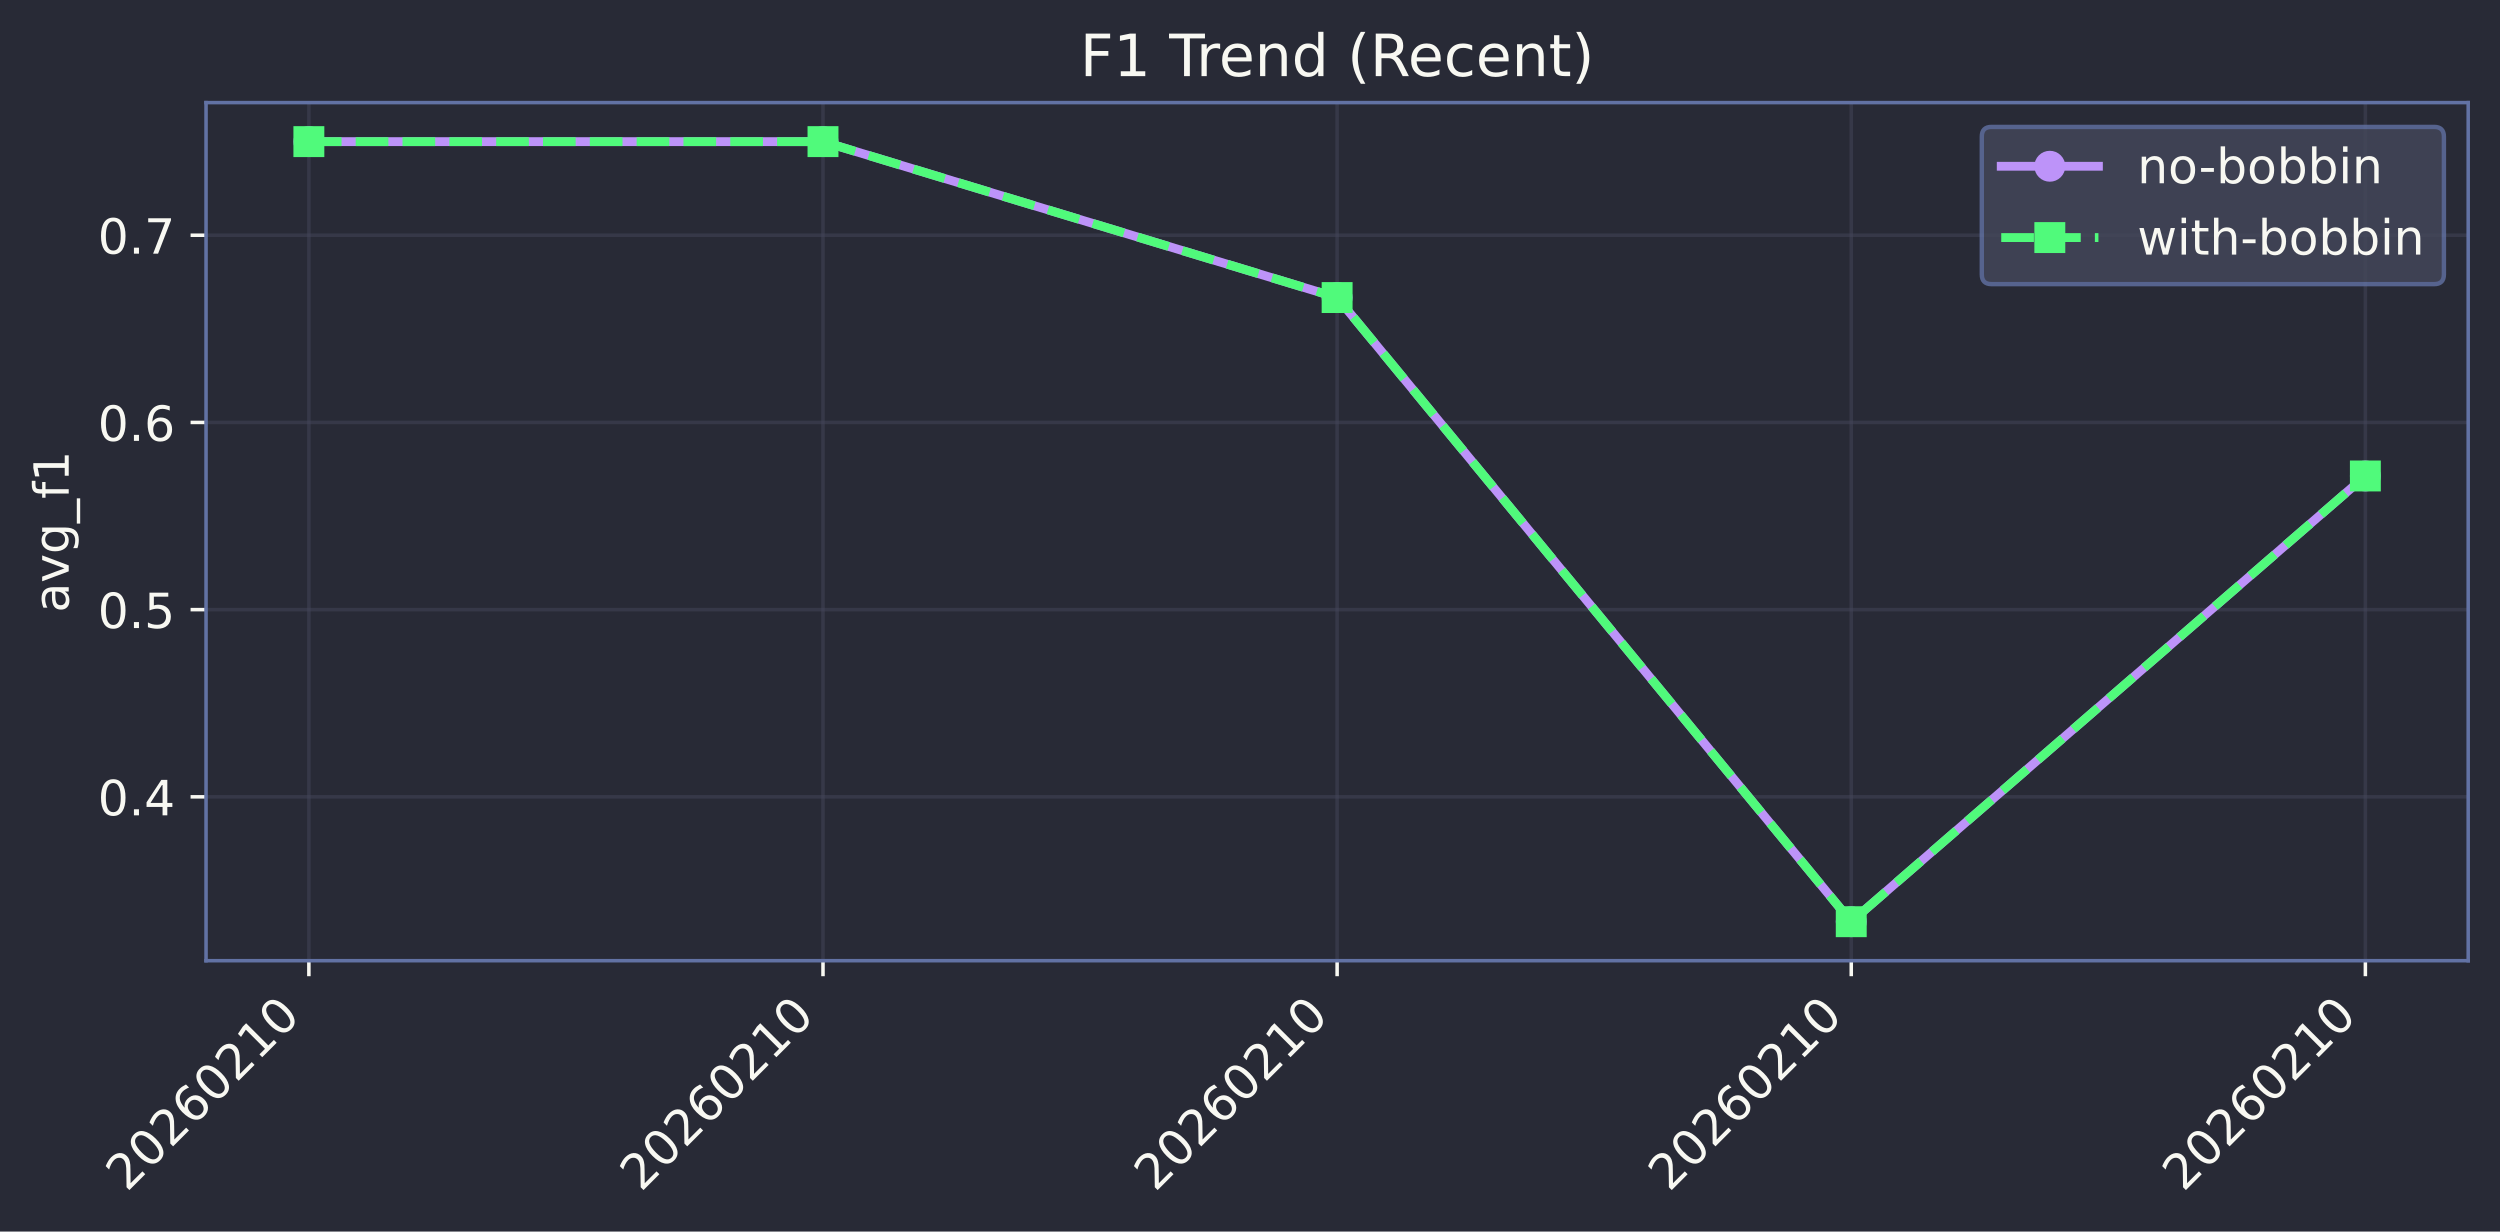
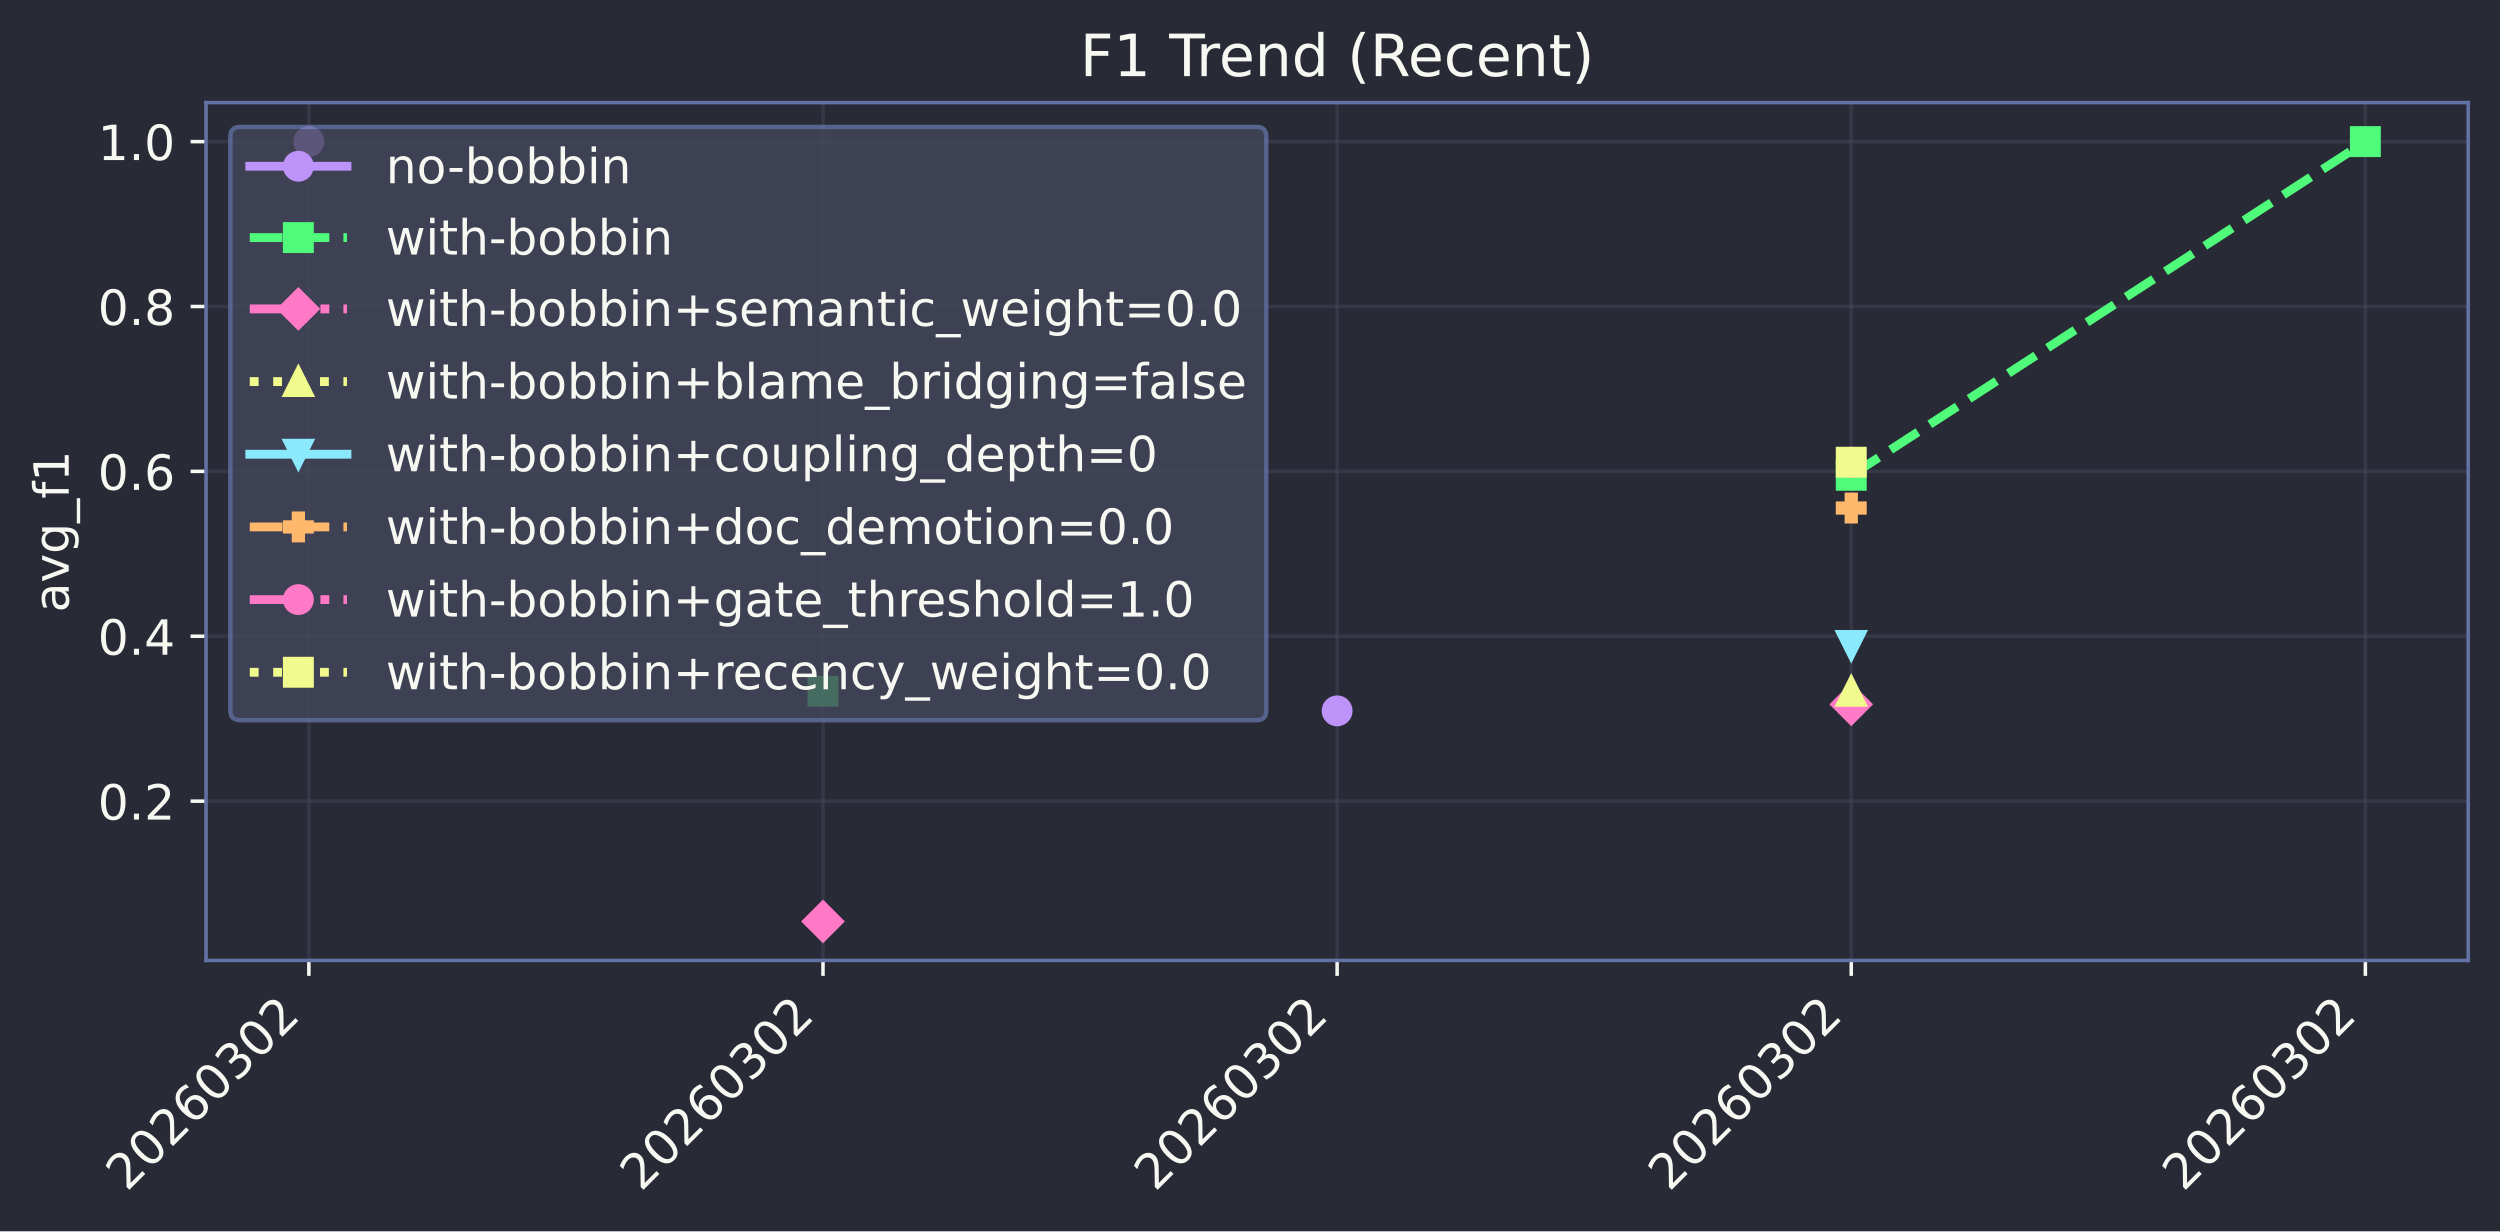
- <svg xmlns="http://www.w3.org/2000/svg" xmlns:xlink="http://www.w3.org/1999/xlink" width="565.959pt" height="278.806pt" viewBox="0 0 565.959 278.806" version="1.1">
+ <svg xmlns="http://www.w3.org/2000/svg" xmlns:xlink="http://www.w3.org/1999/xlink" width="565.959pt" height="278.743pt" viewBox="0 0 565.959 278.743" version="1.1">
  <defs>
    <style type="text/css">*{stroke-linejoin: round; stroke-linecap: butt}</style>
  </defs>
  <g id="figure_1">
    <g id="patch_1">
-       <path d="M 0 278.806  L 565.959 278.806  L 565.959 0  L 0 0  z " style="fill: #282a36" />
+       <path d="M 0 278.743  L 565.959 278.743  L 565.959 0  L 0 0  z " style="fill: #282a36" />
    </g>
    <g id="axes_1">
      <g id="patch_2">
-         <path d="M 46.645 217.488  L 558.759 217.488  L 558.759 23.23  L 46.645 23.23  z " style="fill: #282a36" />
+         <path d="M 46.645 217.424  L 558.759 217.424  L 558.759 23.23  L 46.645 23.23  z " style="fill: #282a36" />
      </g>
      <g id="matplotlib.axis_1">
        <g id="xtick_1">
          <g id="line2d_1">
-             <path d="M 69.923 217.488  L 69.923 23.23  " clip-path="url(#peae5b013e0)" style="fill: none; stroke: #44475a; stroke-opacity: 0.5; stroke-width: 0.8; stroke-linecap: square" />
+             <path d="M 69.923 217.424  L 69.923 23.23  " clip-path="url(#p9123ac3d85)" style="fill: none; stroke: #44475a; stroke-opacity: 0.5; stroke-width: 0.8; stroke-linecap: square" />
          </g>
          <g id="line2d_2">
            <defs>
-               <path id="m03d5b0d951" d="M 0 0  L 0 3.5  " style="stroke: #f8f8f2; stroke-width: 0.8" />
+               <path id="m1ecfe451d4" d="M 0 0  L 0 3.5  " style="stroke: #f8f8f2; stroke-width: 0.8" />
            </defs>
            <g>
-               <use xlink:href="#m03d5b0d951" x="69.923" y="217.488" style="fill: #f8f8f2; stroke: #f8f8f2; stroke-width: 0.8" />
+               <use xlink:href="#m1ecfe451d4" x="69.923" y="217.424" style="fill: #f8f8f2; stroke: #f8f8f2; stroke-width: 0.8" />
            </g>
          </g>
          <g id="text_1">
-             <text style="font-size: 11px; font-family: 'DejaVu Sans', 'Bitstream Vera Sans', 'Computer Modern Sans Serif', 'Lucida Grande', 'Verdana', 'Geneva', 'Lucid', 'Arial', 'Helvetica', 'Avant Garde', sans-serif; fill: #f8f8f2" transform="translate(28.71468 269.9887) rotate(-45)">20260210</text>
+             <text style="font-size: 11px; font-family: 'DejaVu Sans', 'Bitstream Vera Sans', 'Computer Modern Sans Serif', 'Lucida Grande', 'Verdana', 'Geneva', 'Lucid', 'Arial', 'Helvetica', 'Avant Garde', sans-serif; fill: #f8f8f2" transform="translate(28.71468 269.925) rotate(-45)">20260302</text>
          </g>
        </g>
        <g id="xtick_2">
          <g id="line2d_3">
-             <path d="M 186.313 217.488  L 186.313 23.23  " clip-path="url(#peae5b013e0)" style="fill: none; stroke: #44475a; stroke-opacity: 0.5; stroke-width: 0.8; stroke-linecap: square" />
+             <path d="M 186.313 217.424  L 186.313 23.23  " clip-path="url(#p9123ac3d85)" style="fill: none; stroke: #44475a; stroke-opacity: 0.5; stroke-width: 0.8; stroke-linecap: square" />
          </g>
          <g id="line2d_4">
            <g>
-               <use xlink:href="#m03d5b0d951" x="186.313" y="217.488" style="fill: #f8f8f2; stroke: #f8f8f2; stroke-width: 0.8" />
+               <use xlink:href="#m1ecfe451d4" x="186.313" y="217.424" style="fill: #f8f8f2; stroke: #f8f8f2; stroke-width: 0.8" />
            </g>
          </g>
          <g id="text_2">
-             <text style="font-size: 11px; font-family: 'DejaVu Sans', 'Bitstream Vera Sans', 'Computer Modern Sans Serif', 'Lucida Grande', 'Verdana', 'Geneva', 'Lucid', 'Arial', 'Helvetica', 'Avant Garde', sans-serif; fill: #f8f8f2" transform="translate(145.1042 269.9887) rotate(-45)">20260210</text>
+             <text style="font-size: 11px; font-family: 'DejaVu Sans', 'Bitstream Vera Sans', 'Computer Modern Sans Serif', 'Lucida Grande', 'Verdana', 'Geneva', 'Lucid', 'Arial', 'Helvetica', 'Avant Garde', sans-serif; fill: #f8f8f2" transform="translate(145.1042 269.925) rotate(-45)">20260302</text>
          </g>
        </g>
        <g id="xtick_3">
          <g id="line2d_5">
-             <path d="M 302.702 217.488  L 302.702 23.23  " clip-path="url(#peae5b013e0)" style="fill: none; stroke: #44475a; stroke-opacity: 0.5; stroke-width: 0.8; stroke-linecap: square" />
+             <path d="M 302.702 217.424  L 302.702 23.23  " clip-path="url(#p9123ac3d85)" style="fill: none; stroke: #44475a; stroke-opacity: 0.5; stroke-width: 0.8; stroke-linecap: square" />
          </g>
          <g id="line2d_6">
            <g>
-               <use xlink:href="#m03d5b0d951" x="302.702" y="217.488" style="fill: #f8f8f2; stroke: #f8f8f2; stroke-width: 0.8" />
+               <use xlink:href="#m1ecfe451d4" x="302.702" y="217.424" style="fill: #f8f8f2; stroke: #f8f8f2; stroke-width: 0.8" />
            </g>
          </g>
          <g id="text_3">
-             <text style="font-size: 11px; font-family: 'DejaVu Sans', 'Bitstream Vera Sans', 'Computer Modern Sans Serif', 'Lucida Grande', 'Verdana', 'Geneva', 'Lucid', 'Arial', 'Helvetica', 'Avant Garde', sans-serif; fill: #f8f8f2" transform="translate(261.4937 269.9887) rotate(-45)">20260210</text>
+             <text style="font-size: 11px; font-family: 'DejaVu Sans', 'Bitstream Vera Sans', 'Computer Modern Sans Serif', 'Lucida Grande', 'Verdana', 'Geneva', 'Lucid', 'Arial', 'Helvetica', 'Avant Garde', sans-serif; fill: #f8f8f2" transform="translate(261.4937 269.925) rotate(-45)">20260302</text>
          </g>
        </g>
        <g id="xtick_4">
          <g id="line2d_7">
-             <path d="M 419.092 217.488  L 419.092 23.23  " clip-path="url(#peae5b013e0)" style="fill: none; stroke: #44475a; stroke-opacity: 0.5; stroke-width: 0.8; stroke-linecap: square" />
+             <path d="M 419.092 217.424  L 419.092 23.23  " clip-path="url(#p9123ac3d85)" style="fill: none; stroke: #44475a; stroke-opacity: 0.5; stroke-width: 0.8; stroke-linecap: square" />
          </g>
          <g id="line2d_8">
            <g>
-               <use xlink:href="#m03d5b0d951" x="419.092" y="217.488" style="fill: #f8f8f2; stroke: #f8f8f2; stroke-width: 0.8" />
+               <use xlink:href="#m1ecfe451d4" x="419.092" y="217.424" style="fill: #f8f8f2; stroke: #f8f8f2; stroke-width: 0.8" />
            </g>
          </g>
          <g id="text_4">
-             <text style="font-size: 11px; font-family: 'DejaVu Sans', 'Bitstream Vera Sans', 'Computer Modern Sans Serif', 'Lucida Grande', 'Verdana', 'Geneva', 'Lucid', 'Arial', 'Helvetica', 'Avant Garde', sans-serif; fill: #f8f8f2" transform="translate(377.8832 269.9887) rotate(-45)">20260210</text>
+             <text style="font-size: 11px; font-family: 'DejaVu Sans', 'Bitstream Vera Sans', 'Computer Modern Sans Serif', 'Lucida Grande', 'Verdana', 'Geneva', 'Lucid', 'Arial', 'Helvetica', 'Avant Garde', sans-serif; fill: #f8f8f2" transform="translate(377.8832 269.925) rotate(-45)">20260302</text>
          </g>
        </g>
        <g id="xtick_5">
          <g id="line2d_9">
-             <path d="M 535.481 217.488  L 535.481 23.23  " clip-path="url(#peae5b013e0)" style="fill: none; stroke: #44475a; stroke-opacity: 0.5; stroke-width: 0.8; stroke-linecap: square" />
+             <path d="M 535.481 217.424  L 535.481 23.23  " clip-path="url(#p9123ac3d85)" style="fill: none; stroke: #44475a; stroke-opacity: 0.5; stroke-width: 0.8; stroke-linecap: square" />
          </g>
          <g id="line2d_10">
            <g>
-               <use xlink:href="#m03d5b0d951" x="535.481" y="217.488" style="fill: #f8f8f2; stroke: #f8f8f2; stroke-width: 0.8" />
+               <use xlink:href="#m1ecfe451d4" x="535.481" y="217.424" style="fill: #f8f8f2; stroke: #f8f8f2; stroke-width: 0.8" />
            </g>
          </g>
          <g id="text_5">
-             <text style="font-size: 11px; font-family: 'DejaVu Sans', 'Bitstream Vera Sans', 'Computer Modern Sans Serif', 'Lucida Grande', 'Verdana', 'Geneva', 'Lucid', 'Arial', 'Helvetica', 'Avant Garde', sans-serif; fill: #f8f8f2" transform="translate(494.2726 269.9887) rotate(-45)">20260210</text>
+             <text style="font-size: 11px; font-family: 'DejaVu Sans', 'Bitstream Vera Sans', 'Computer Modern Sans Serif', 'Lucida Grande', 'Verdana', 'Geneva', 'Lucid', 'Arial', 'Helvetica', 'Avant Garde', sans-serif; fill: #f8f8f2" transform="translate(494.2726 269.925) rotate(-45)">20260302</text>
          </g>
        </g>
      </g>
      <g id="matplotlib.axis_2">
        <g id="ytick_1">
          <g id="line2d_11">
-             <path d="M 46.645 180.39  L 558.759 180.39  " clip-path="url(#peae5b013e0)" style="fill: none; stroke: #44475a; stroke-opacity: 0.5; stroke-width: 0.8; stroke-linecap: square" />
+             <path d="M 46.645 181.367  L 558.759 181.367  " clip-path="url(#p9123ac3d85)" style="fill: none; stroke: #44475a; stroke-opacity: 0.5; stroke-width: 0.8; stroke-linecap: square" />
          </g>
          <g id="line2d_12">
            <defs>
-               <path id="mcfab9142f0" d="M 0 0  L -3.5 0  " style="stroke: #f8f8f2; stroke-width: 0.8" />
+               <path id="mc39219eec7" d="M 0 0  L -3.5 0  " style="stroke: #f8f8f2; stroke-width: 0.8" />
            </defs>
            <g>
-               <use xlink:href="#mcfab9142f0" x="46.645" y="180.39" style="fill: #f8f8f2; stroke: #f8f8f2; stroke-width: 0.8" />
+               <use xlink:href="#mc39219eec7" x="46.645" y="181.367" style="fill: #f8f8f2; stroke: #f8f8f2; stroke-width: 0.8" />
            </g>
          </g>
          <g id="text_6">
-             <text style="font-size: 11px; font-family: 'DejaVu Sans', 'Bitstream Vera Sans', 'Computer Modern Sans Serif', 'Lucida Grande', 'Verdana', 'Geneva', 'Lucid', 'Arial', 'Helvetica', 'Avant Garde', sans-serif; text-anchor: end; fill: #f8f8f2" x="39.645" y="184.569" transform="rotate(-0 39.64531 184.5693)">0.4</text>
+             <text style="font-size: 11px; font-family: 'DejaVu Sans', 'Bitstream Vera Sans', 'Computer Modern Sans Serif', 'Lucida Grande', 'Verdana', 'Geneva', 'Lucid', 'Arial', 'Helvetica', 'Avant Garde', sans-serif; text-anchor: end; fill: #f8f8f2" x="39.645" y="185.546" transform="rotate(-0 39.64531 185.5457)">0.2</text>
          </g>
        </g>
        <g id="ytick_2">
          <g id="line2d_13">
-             <path d="M 46.645 138.01  L 558.759 138.01  " clip-path="url(#peae5b013e0)" style="fill: none; stroke: #44475a; stroke-opacity: 0.5; stroke-width: 0.8; stroke-linecap: square" />
+             <path d="M 46.645 144.039  L 558.759 144.039  " clip-path="url(#p9123ac3d85)" style="fill: none; stroke: #44475a; stroke-opacity: 0.5; stroke-width: 0.8; stroke-linecap: square" />
          </g>
          <g id="line2d_14">
            <g>
-               <use xlink:href="#mcfab9142f0" x="46.645" y="138.01" style="fill: #f8f8f2; stroke: #f8f8f2; stroke-width: 0.8" />
+               <use xlink:href="#mc39219eec7" x="46.645" y="144.039" style="fill: #f8f8f2; stroke: #f8f8f2; stroke-width: 0.8" />
            </g>
          </g>
          <g id="text_7">
-             <text style="font-size: 11px; font-family: 'DejaVu Sans', 'Bitstream Vera Sans', 'Computer Modern Sans Serif', 'Lucida Grande', 'Verdana', 'Geneva', 'Lucid', 'Arial', 'Helvetica', 'Avant Garde', sans-serif; text-anchor: end; fill: #f8f8f2" x="39.645" y="142.189" transform="rotate(-0 39.64531 142.1892)">0.5</text>
+             <text style="font-size: 11px; font-family: 'DejaVu Sans', 'Bitstream Vera Sans', 'Computer Modern Sans Serif', 'Lucida Grande', 'Verdana', 'Geneva', 'Lucid', 'Arial', 'Helvetica', 'Avant Garde', sans-serif; text-anchor: end; fill: #f8f8f2" x="39.645" y="148.218" transform="rotate(-0 39.64531 148.2183)">0.4</text>
          </g>
        </g>
        <g id="ytick_3">
          <g id="line2d_15">
-             <path d="M 46.645 95.63  L 558.759 95.63  " clip-path="url(#peae5b013e0)" style="fill: none; stroke: #44475a; stroke-opacity: 0.5; stroke-width: 0.8; stroke-linecap: square" />
+             <path d="M 46.645 106.712  L 558.759 106.712  " clip-path="url(#p9123ac3d85)" style="fill: none; stroke: #44475a; stroke-opacity: 0.5; stroke-width: 0.8; stroke-linecap: square" />
          </g>
          <g id="line2d_16">
            <g>
-               <use xlink:href="#mcfab9142f0" x="46.645" y="95.63" style="fill: #f8f8f2; stroke: #f8f8f2; stroke-width: 0.8" />
+               <use xlink:href="#mc39219eec7" x="46.645" y="106.712" style="fill: #f8f8f2; stroke: #f8f8f2; stroke-width: 0.8" />
            </g>
          </g>
          <g id="text_8">
-             <text style="font-size: 11px; font-family: 'DejaVu Sans', 'Bitstream Vera Sans', 'Computer Modern Sans Serif', 'Lucida Grande', 'Verdana', 'Geneva', 'Lucid', 'Arial', 'Helvetica', 'Avant Garde', sans-serif; text-anchor: end; fill: #f8f8f2" x="39.645" y="99.809" transform="rotate(-0 39.64531 99.8091)">0.6</text>
+             <text style="font-size: 11px; font-family: 'DejaVu Sans', 'Bitstream Vera Sans', 'Computer Modern Sans Serif', 'Lucida Grande', 'Verdana', 'Geneva', 'Lucid', 'Arial', 'Helvetica', 'Avant Garde', sans-serif; text-anchor: end; fill: #f8f8f2" x="39.645" y="110.891" transform="rotate(-0 39.64531 110.8909)">0.6</text>
          </g>
        </g>
        <g id="ytick_4">
          <g id="line2d_17">
-             <path d="M 46.645 53.25  L 558.759 53.25  " clip-path="url(#peae5b013e0)" style="fill: none; stroke: #44475a; stroke-opacity: 0.5; stroke-width: 0.8; stroke-linecap: square" />
+             <path d="M 46.645 69.384  L 558.759 69.384  " clip-path="url(#p9123ac3d85)" style="fill: none; stroke: #44475a; stroke-opacity: 0.5; stroke-width: 0.8; stroke-linecap: square" />
          </g>
          <g id="line2d_18">
            <g>
-               <use xlink:href="#mcfab9142f0" x="46.645" y="53.25" style="fill: #f8f8f2; stroke: #f8f8f2; stroke-width: 0.8" />
+               <use xlink:href="#mc39219eec7" x="46.645" y="69.384" style="fill: #f8f8f2; stroke: #f8f8f2; stroke-width: 0.8" />
            </g>
          </g>
          <g id="text_9">
-             <text style="font-size: 11px; font-family: 'DejaVu Sans', 'Bitstream Vera Sans', 'Computer Modern Sans Serif', 'Lucida Grande', 'Verdana', 'Geneva', 'Lucid', 'Arial', 'Helvetica', 'Avant Garde', sans-serif; text-anchor: end; fill: #f8f8f2" x="39.645" y="57.429" transform="rotate(-0 39.64531 57.42901)">0.7</text>
-           </g>
-         </g>
-         <g id="text_10">
-           <text style="font-size: 11px; font-family: 'DejaVu Sans', 'Bitstream Vera Sans', 'Computer Modern Sans Serif', 'Lucida Grande', 'Verdana', 'Geneva', 'Lucid', 'Arial', 'Helvetica', 'Avant Garde', sans-serif; text-anchor: middle; fill: #f8f8f2" x="15.558" y="120.359" transform="rotate(-90 15.55828 120.3587)">avg_f1</text>
-         </g>
-       </g>
-       <g id="line2d_19">
-         <path d="M 69.923 32.06  L 186.313 32.06  L 302.702 67.362  L 419.092 208.658  L 535.481 107.751  " clip-path="url(#peae5b013e0)" style="fill: none; stroke: #bd93f9; stroke-width: 2; stroke-linecap: square" />
-         <defs>
-           <path id="m091a8ad43d" d="M 0 3  C 0.796 3 1.559 2.684 2.121 2.121  C 2.684 1.559 3 0.796 3 0  C 3 -0.796 2.684 -1.559 2.121 -2.121  C 1.559 -2.684 0.796 -3 0 -3  C -0.796 -3 -1.559 -2.684 -2.121 -2.121  C -2.684 -1.559 -3 -0.796 -3 0  C -3 0.796 -2.684 1.559 -2.121 2.121  C -1.559 2.684 -0.796 3 0 3  z " style="stroke: #bd93f9" />
-         </defs>
-         <g clip-path="url(#peae5b013e0)">
-           <use xlink:href="#m091a8ad43d" x="69.923" y="32.06" style="fill: #bd93f9; stroke: #bd93f9" />
-           <use xlink:href="#m091a8ad43d" x="186.313" y="32.06" style="fill: #bd93f9; stroke: #bd93f9" />
-           <use xlink:href="#m091a8ad43d" x="302.702" y="67.362" style="fill: #bd93f9; stroke: #bd93f9" />
-           <use xlink:href="#m091a8ad43d" x="419.092" y="208.658" style="fill: #bd93f9; stroke: #bd93f9" />
-           <use xlink:href="#m091a8ad43d" x="535.481" y="107.751" style="fill: #bd93f9; stroke: #bd93f9" />
-         </g>
-       </g>
-       <g id="line2d_20">
-         <path d="M 69.923 32.06  L 186.313 32.06  L 302.702 67.362  L 419.092 208.658  L 535.481 107.751  " clip-path="url(#peae5b013e0)" style="fill: none; stroke-dasharray: 7.4,3.2; stroke-dashoffset: 0; stroke: #50fa7b; stroke-width: 2" />
-         <defs>
-           <path id="m58a3f7d955" d="M -3 3  L 3 3  L 3 -3  L -3 -3  z " style="stroke: #50fa7b; stroke-linejoin: miter" />
-         </defs>
-         <g clip-path="url(#peae5b013e0)">
-           <use xlink:href="#m58a3f7d955" x="69.923" y="32.06" style="fill: #50fa7b; stroke: #50fa7b; stroke-linejoin: miter" />
-           <use xlink:href="#m58a3f7d955" x="186.313" y="32.06" style="fill: #50fa7b; stroke: #50fa7b; stroke-linejoin: miter" />
-           <use xlink:href="#m58a3f7d955" x="302.702" y="67.362" style="fill: #50fa7b; stroke: #50fa7b; stroke-linejoin: miter" />
-           <use xlink:href="#m58a3f7d955" x="419.092" y="208.658" style="fill: #50fa7b; stroke: #50fa7b; stroke-linejoin: miter" />
-           <use xlink:href="#m58a3f7d955" x="535.481" y="107.751" style="fill: #50fa7b; stroke: #50fa7b; stroke-linejoin: miter" />
+             <text style="font-size: 11px; font-family: 'DejaVu Sans', 'Bitstream Vera Sans', 'Computer Modern Sans Serif', 'Lucida Grande', 'Verdana', 'Geneva', 'Lucid', 'Arial', 'Helvetica', 'Avant Garde', sans-serif; text-anchor: end; fill: #f8f8f2" x="39.645" y="73.563" transform="rotate(-0 39.64531 73.56348)">0.8</text>
+           </g>
+         </g>
+         <g id="ytick_5">
+           <g id="line2d_19">
+             <path d="M 46.645 32.057  L 558.759 32.057  " clip-path="url(#p9123ac3d85)" style="fill: none; stroke: #44475a; stroke-opacity: 0.5; stroke-width: 0.8; stroke-linecap: square" />
+           </g>
+           <g id="line2d_20">
+             <g>
+               <use xlink:href="#mc39219eec7" x="46.645" y="32.057" style="fill: #f8f8f2; stroke: #f8f8f2; stroke-width: 0.8" />
+             </g>
+           </g>
+           <g id="text_10">
+             <text style="font-size: 11px; font-family: 'DejaVu Sans', 'Bitstream Vera Sans', 'Computer Modern Sans Serif', 'Lucida Grande', 'Verdana', 'Geneva', 'Lucid', 'Arial', 'Helvetica', 'Avant Garde', sans-serif; text-anchor: end; fill: #f8f8f2" x="39.645" y="36.236" transform="rotate(-0 39.64531 36.23608)">1.0</text>
+           </g>
+         </g>
+         <g id="text_11">
+           <text style="font-size: 11px; font-family: 'DejaVu Sans', 'Bitstream Vera Sans', 'Computer Modern Sans Serif', 'Lucida Grande', 'Verdana', 'Geneva', 'Lucid', 'Arial', 'Helvetica', 'Avant Garde', sans-serif; text-anchor: middle; fill: #f8f8f2" x="15.558" y="120.327" transform="rotate(-90 15.55828 120.3269)">avg_f1</text>
+         </g>
+       </g>
+       <g id="line2d_21">
+         <path d="M 69.923 32.057  M 302.702 160.93  " clip-path="url(#p9123ac3d85)" style="fill: none; stroke: #bd93f9; stroke-width: 2; stroke-linecap: square" />
+         <defs>
+           <path id="md7dfabbb1b" d="M 0 3  C 0.796 3 1.559 2.684 2.121 2.121  C 2.684 1.559 3 0.796 3 0  C 3 -0.796 2.684 -1.559 2.121 -2.121  C 1.559 -2.684 0.796 -3 0 -3  C -0.796 -3 -1.559 -2.684 -2.121 -2.121  C -2.684 -1.559 -3 -0.796 -3 0  C -3 0.796 -2.684 1.559 -2.121 2.121  C -1.559 2.684 -0.796 3 0 3  z " style="stroke: #bd93f9" />
+         </defs>
+         <g clip-path="url(#p9123ac3d85)">
+           <use xlink:href="#md7dfabbb1b" x="69.923" y="32.057" style="fill: #bd93f9; stroke: #bd93f9" />
+           <use xlink:href="#md7dfabbb1b" x="302.702" y="160.93" style="fill: #bd93f9; stroke: #bd93f9" />
+         </g>
+       </g>
+       <g id="line2d_22">
+         <path d="M 186.313 156.488  M 419.092 107.601  L 535.481 32.057  " clip-path="url(#p9123ac3d85)" style="fill: none; stroke-dasharray: 7.4,3.2; stroke-dashoffset: 0; stroke: #50fa7b; stroke-width: 2" />
+         <defs>
+           <path id="m283aae2e35" d="M -3 3  L 3 3  L 3 -3  L -3 -3  z " style="stroke: #50fa7b; stroke-linejoin: miter" />
+         </defs>
+         <g clip-path="url(#p9123ac3d85)">
+           <use xlink:href="#m283aae2e35" x="186.313" y="156.488" style="fill: #50fa7b; stroke: #50fa7b; stroke-linejoin: miter" />
+           <use xlink:href="#m283aae2e35" x="419.092" y="107.601" style="fill: #50fa7b; stroke: #50fa7b; stroke-linejoin: miter" />
+           <use xlink:href="#m283aae2e35" x="535.481" y="32.057" style="fill: #50fa7b; stroke: #50fa7b; stroke-linejoin: miter" />
+         </g>
+       </g>
+       <g id="line2d_23">
+         <path d="M 186.313 208.597  M 419.092 159.449  " clip-path="url(#p9123ac3d85)" style="fill: none; stroke-dasharray: 12.8,3.2,2,3.2; stroke-dashoffset: 0; stroke: #ff79c6; stroke-width: 2" />
+         <defs>
+           <path id="mccf89554ff" d="M -0 4.243  L 4.243 0  L 0 -4.243  L -4.243 -0  z " style="stroke: #ff79c6; stroke-linejoin: miter" />
+         </defs>
+         <g clip-path="url(#p9123ac3d85)">
+           <use xlink:href="#mccf89554ff" x="186.313" y="208.597" style="fill: #ff79c6; stroke: #ff79c6; stroke-linejoin: miter" />
+           <use xlink:href="#mccf89554ff" x="419.092" y="159.449" style="fill: #ff79c6; stroke: #ff79c6; stroke-linejoin: miter" />
+         </g>
+       </g>
+       <g id="line2d_24">
+         <path d="M 419.092 156.488  " clip-path="url(#p9123ac3d85)" style="fill: none; stroke-dasharray: 2,3.3; stroke-dashoffset: 0; stroke: #f1fa8c; stroke-width: 2" />
+         <defs>
+           <path id="m7f672e2ff0" d="M 0 -3  L -3 3  L 3 3  z " style="stroke: #f1fa8c; stroke-linejoin: miter" />
+         </defs>
+         <g clip-path="url(#p9123ac3d85)">
+           <use xlink:href="#m7f672e2ff0" x="419.092" y="156.488" style="fill: #f1fa8c; stroke: #f1fa8c; stroke-linejoin: miter" />
+         </g>
+       </g>
+       <g id="line2d_25">
+         <path d="M 419.092 146.117  " clip-path="url(#p9123ac3d85)" style="fill: none; stroke: #8be9fd; stroke-width: 2; stroke-linecap: square" />
+         <defs>
+           <path id="m4536dfec09" d="M -0 3  L 3 -3  L -3 -3  z " style="stroke: #8be9fd; stroke-linejoin: miter" />
+         </defs>
+         <g clip-path="url(#p9123ac3d85)">
+           <use xlink:href="#m4536dfec09" x="419.092" y="146.117" style="fill: #8be9fd; stroke: #8be9fd; stroke-linejoin: miter" />
+         </g>
+       </g>
+       <g id="line2d_26">
+         <path d="M 419.092 115.011  " clip-path="url(#p9123ac3d85)" style="fill: none; stroke-dasharray: 7.4,3.2; stroke-dashoffset: 0; stroke: #ffb86c; stroke-width: 2" />
+         <defs>
+           <path id="m812c74545c" d="M -1 3  L 1 3  L 1 1  L 3 1  L 3 -1  L 1 -1  L 1 -3  L -1 -3  L -1 -1  L -3 -1  L -3 1  L -1 1  z " style="stroke: #ffb86c; stroke-linejoin: miter" />
+         </defs>
+         <g clip-path="url(#p9123ac3d85)">
+           <use xlink:href="#m812c74545c" x="419.092" y="115.011" style="fill: #ffb86c; stroke: #ffb86c; stroke-linejoin: miter" />
+         </g>
+       </g>
+       <g id="line2d_27">
+         <path d="M 419.092 104.64  " clip-path="url(#p9123ac3d85)" style="fill: none; stroke-dasharray: 12.8,3.2,2,3.2; stroke-dashoffset: 0; stroke: #ff79c6; stroke-width: 2" />
+         <defs>
+           <path id="mb951a33c1f" d="M 0 3  C 0.796 3 1.559 2.684 2.121 2.121  C 2.684 1.559 3 0.796 3 0  C 3 -0.796 2.684 -1.559 2.121 -2.121  C 1.559 -2.684 0.796 -3 0 -3  C -0.796 -3 -1.559 -2.684 -2.121 -2.121  C -2.684 -1.559 -3 -0.796 -3 0  C -3 0.796 -2.684 1.559 -2.121 2.121  C -1.559 2.684 -0.796 3 0 3  z " style="stroke: #ff79c6" />
+         </defs>
+         <g clip-path="url(#p9123ac3d85)">
+           <use xlink:href="#mb951a33c1f" x="419.092" y="104.64" style="fill: #ff79c6; stroke: #ff79c6" />
+         </g>
+       </g>
+       <g id="line2d_28">
+         <path d="M 419.092 104.64  " clip-path="url(#p9123ac3d85)" style="fill: none; stroke-dasharray: 2,3.3; stroke-dashoffset: 0; stroke: #f1fa8c; stroke-width: 2" />
+         <defs>
+           <path id="mb5c35343f4" d="M -3 3  L 3 3  L 3 -3  L -3 -3  z " style="stroke: #f1fa8c; stroke-linejoin: miter" />
+         </defs>
+         <g clip-path="url(#p9123ac3d85)">
+           <use xlink:href="#mb5c35343f4" x="419.092" y="104.64" style="fill: #f1fa8c; stroke: #f1fa8c; stroke-linejoin: miter" />
        </g>
      </g>
      <g id="patch_3">
-         <path d="M 46.645 217.488  L 46.645 23.23  " style="fill: none; stroke: #6272a4; stroke-width: 0.8; stroke-linejoin: miter; stroke-linecap: square" />
+         <path d="M 46.645 217.424  L 46.645 23.23  " style="fill: none; stroke: #6272a4; stroke-width: 0.8; stroke-linejoin: miter; stroke-linecap: square" />
      </g>
      <g id="patch_4">
-         <path d="M 558.759 217.488  L 558.759 23.23  " style="fill: none; stroke: #6272a4; stroke-width: 0.8; stroke-linejoin: miter; stroke-linecap: square" />
+         <path d="M 558.759 217.424  L 558.759 23.23  " style="fill: none; stroke: #6272a4; stroke-width: 0.8; stroke-linejoin: miter; stroke-linecap: square" />
      </g>
      <g id="patch_5">
-         <path d="M 46.645 217.488  L 558.759 217.488  " style="fill: none; stroke: #6272a4; stroke-width: 0.8; stroke-linejoin: miter; stroke-linecap: square" />
+         <path d="M 46.645 217.424  L 558.759 217.424  " style="fill: none; stroke: #6272a4; stroke-width: 0.8; stroke-linejoin: miter; stroke-linecap: square" />
      </g>
      <g id="patch_6">
        <path d="M 46.645 23.23  L 558.759 23.23  " style="fill: none; stroke: #6272a4; stroke-width: 0.8; stroke-linejoin: miter; stroke-linecap: square" />
      </g>
-       <g id="text_11">
+       <g id="text_12">
        <text style="font-size: 13.2px; font-family: 'DejaVu Sans', 'Bitstream Vera Sans', 'Computer Modern Sans Serif', 'Lucida Grande', 'Verdana', 'Geneva', 'Lucid', 'Arial', 'Helvetica', 'Avant Garde', sans-serif; text-anchor: middle; fill: #f8f8f2" x="302.702" y="17.23" transform="rotate(-0 302.7022 17.22994)">F1 Trend (Recent)</text>
      </g>
      <g id="legend_1">
        <g id="patch_7">
-           <path d="M 450.847 64.322  L 551.059 64.322  Q 553.259 64.322 553.259 62.122  L 553.259 30.93  Q 553.259 28.73 551.059 28.73  L 450.847 28.73  Q 448.647 28.73 448.647 30.93  L 448.647 62.122  Q 448.647 64.322 450.847 64.322  z " style="fill: #44475a; opacity: 0.8; stroke: #6272a4; stroke-linejoin: miter" />
-         </g>
-         <g id="line2d_21">
-           <path d="M 453.047 37.638  L 464.047 37.638  L 475.047 37.638  " style="fill: none; stroke: #bd93f9; stroke-width: 2; stroke-linecap: square" />
-           <g>
-             <use xlink:href="#m091a8ad43d" x="464.047" y="37.638" style="fill: #bd93f9; stroke: #bd93f9" />
-           </g>
-         </g>
-         <g id="text_12">
-           <text style="font-size: 11px; font-family: 'DejaVu Sans', 'Bitstream Vera Sans', 'Computer Modern Sans Serif', 'Lucida Grande', 'Verdana', 'Geneva', 'Lucid', 'Arial', 'Helvetica', 'Avant Garde', sans-serif; text-anchor: start; fill: #f8f8f2" x="483.847" y="41.488" transform="rotate(-0 483.8473 41.48822)">no-bobbin</text>
-         </g>
-         <g id="line2d_22">
-           <path d="M 453.047 53.784  L 464.047 53.784  L 475.047 53.784  " style="fill: none; stroke-dasharray: 7.4,3.2; stroke-dashoffset: 0; stroke: #50fa7b; stroke-width: 2" />
-           <g>
-             <use xlink:href="#m58a3f7d955" x="464.047" y="53.784" style="fill: #50fa7b; stroke: #50fa7b; stroke-linejoin: miter" />
+           <path d="M 54.345 163.033  L 284.462 163.033  Q 286.662 163.033 286.662 160.833  L 286.662 30.93  Q 286.662 28.73 284.462 28.73  L 54.345 28.73  Q 52.145 28.73 52.145 30.93  L 52.145 160.833  Q 52.145 163.033 54.345 163.033  z " style="fill: #44475a; opacity: 0.8; stroke: #6272a4; stroke-linejoin: miter" />
+         </g>
+         <g id="line2d_29">
+           <path d="M 56.545 37.638  L 67.545 37.638  L 78.545 37.638  " style="fill: none; stroke: #bd93f9; stroke-width: 2; stroke-linecap: square" />
+           <g>
+             <use xlink:href="#md7dfabbb1b" x="67.545" y="37.638" style="fill: #bd93f9; stroke: #bd93f9" />
          </g>
        </g>
        <g id="text_13">
-           <text style="font-size: 11px; font-family: 'DejaVu Sans', 'Bitstream Vera Sans', 'Computer Modern Sans Serif', 'Lucida Grande', 'Verdana', 'Geneva', 'Lucid', 'Arial', 'Helvetica', 'Avant Garde', sans-serif; text-anchor: start; fill: #f8f8f2" x="483.847" y="57.634" transform="rotate(-0 483.8473 57.63416)">with-bobbin</text>
+           <text style="font-size: 11px; font-family: 'DejaVu Sans', 'Bitstream Vera Sans', 'Computer Modern Sans Serif', 'Lucida Grande', 'Verdana', 'Geneva', 'Lucid', 'Arial', 'Helvetica', 'Avant Garde', sans-serif; text-anchor: start; fill: #f8f8f2" x="87.345" y="41.488" transform="rotate(-0 87.34531 41.48822)">no-bobbin</text>
+         </g>
+         <g id="line2d_30">
+           <path d="M 56.545 53.784  L 67.545 53.784  L 78.545 53.784  " style="fill: none; stroke-dasharray: 7.4,3.2; stroke-dashoffset: 0; stroke: #50fa7b; stroke-width: 2" />
+           <g>
+             <use xlink:href="#m283aae2e35" x="67.545" y="53.784" style="fill: #50fa7b; stroke: #50fa7b; stroke-linejoin: miter" />
+           </g>
+         </g>
+         <g id="text_14">
+           <text style="font-size: 11px; font-family: 'DejaVu Sans', 'Bitstream Vera Sans', 'Computer Modern Sans Serif', 'Lucida Grande', 'Verdana', 'Geneva', 'Lucid', 'Arial', 'Helvetica', 'Avant Garde', sans-serif; text-anchor: start; fill: #f8f8f2" x="87.345" y="57.634" transform="rotate(-0 87.34531 57.63416)">with-bobbin</text>
+         </g>
+         <g id="line2d_31">
+           <path d="M 56.545 69.93  L 67.545 69.93  L 78.545 69.93  " style="fill: none; stroke-dasharray: 12.8,3.2,2,3.2; stroke-dashoffset: 0; stroke: #ff79c6; stroke-width: 2" />
+           <g>
+             <use xlink:href="#mccf89554ff" x="67.545" y="69.93" style="fill: #ff79c6; stroke: #ff79c6; stroke-linejoin: miter" />
+           </g>
+         </g>
+         <g id="text_15">
+           <text style="font-size: 11px; font-family: 'DejaVu Sans', 'Bitstream Vera Sans', 'Computer Modern Sans Serif', 'Lucida Grande', 'Verdana', 'Geneva', 'Lucid', 'Arial', 'Helvetica', 'Avant Garde', sans-serif; text-anchor: start; fill: #f8f8f2" x="87.345" y="73.78" transform="rotate(-0 87.34531 73.78009)">with-bobbin+semantic_weight=0.0</text>
+         </g>
+         <g id="line2d_32">
+           <path d="M 56.545 86.382  L 67.545 86.382  L 78.545 86.382  " style="fill: none; stroke-dasharray: 2,3.3; stroke-dashoffset: 0; stroke: #f1fa8c; stroke-width: 2" />
+           <g>
+             <use xlink:href="#m7f672e2ff0" x="67.545" y="86.382" style="fill: #f1fa8c; stroke: #f1fa8c; stroke-linejoin: miter" />
+           </g>
+         </g>
+         <g id="text_16">
+           <text style="font-size: 11px; font-family: 'DejaVu Sans', 'Bitstream Vera Sans', 'Computer Modern Sans Serif', 'Lucida Grande', 'Verdana', 'Geneva', 'Lucid', 'Arial', 'Helvetica', 'Avant Garde', sans-serif; text-anchor: start; fill: #f8f8f2" x="87.345" y="90.232" transform="rotate(-0 87.34531 90.23197)">with-bobbin+blame_bridging=false</text>
+         </g>
+         <g id="line2d_33">
+           <path d="M 56.545 102.834  L 67.545 102.834  L 78.545 102.834  " style="fill: none; stroke: #8be9fd; stroke-width: 2; stroke-linecap: square" />
+           <g>
+             <use xlink:href="#m4536dfec09" x="67.545" y="102.834" style="fill: #8be9fd; stroke: #8be9fd; stroke-linejoin: miter" />
+           </g>
+         </g>
+         <g id="text_17">
+           <text style="font-size: 11px; font-family: 'DejaVu Sans', 'Bitstream Vera Sans', 'Computer Modern Sans Serif', 'Lucida Grande', 'Verdana', 'Geneva', 'Lucid', 'Arial', 'Helvetica', 'Avant Garde', sans-serif; text-anchor: start; fill: #f8f8f2" x="87.345" y="106.684" transform="rotate(-0 87.34531 106.6838)">with-bobbin+coupling_depth=0</text>
+         </g>
+         <g id="line2d_34">
+           <path d="M 56.545 119.286  L 67.545 119.286  L 78.545 119.286  " style="fill: none; stroke-dasharray: 7.4,3.2; stroke-dashoffset: 0; stroke: #ffb86c; stroke-width: 2" />
+           <g>
+             <use xlink:href="#m812c74545c" x="67.545" y="119.286" style="fill: #ffb86c; stroke: #ffb86c; stroke-linejoin: miter" />
+           </g>
+         </g>
+         <g id="text_18">
+           <text style="font-size: 11px; font-family: 'DejaVu Sans', 'Bitstream Vera Sans', 'Computer Modern Sans Serif', 'Lucida Grande', 'Verdana', 'Geneva', 'Lucid', 'Arial', 'Helvetica', 'Avant Garde', sans-serif; text-anchor: start; fill: #f8f8f2" x="87.345" y="123.136" transform="rotate(-0 87.34531 123.1357)">with-bobbin+doc_demotion=0.0</text>
+         </g>
+         <g id="line2d_35">
+           <path d="M 56.545 135.738  L 67.545 135.738  L 78.545 135.738  " style="fill: none; stroke-dasharray: 12.8,3.2,2,3.2; stroke-dashoffset: 0; stroke: #ff79c6; stroke-width: 2" />
+           <g>
+             <use xlink:href="#mb951a33c1f" x="67.545" y="135.738" style="fill: #ff79c6; stroke: #ff79c6" />
+           </g>
+         </g>
+         <g id="text_19">
+           <text style="font-size: 11px; font-family: 'DejaVu Sans', 'Bitstream Vera Sans', 'Computer Modern Sans Serif', 'Lucida Grande', 'Verdana', 'Geneva', 'Lucid', 'Arial', 'Helvetica', 'Avant Garde', sans-serif; text-anchor: start; fill: #f8f8f2" x="87.345" y="139.588" transform="rotate(-0 87.34531 139.5876)">with-bobbin+gate_threshold=1.0</text>
+         </g>
+         <g id="line2d_36">
+           <path d="M 56.545 152.189  L 67.545 152.189  L 78.545 152.189  " style="fill: none; stroke-dasharray: 2,3.3; stroke-dashoffset: 0; stroke: #f1fa8c; stroke-width: 2" />
+           <g>
+             <use xlink:href="#mb5c35343f4" x="67.545" y="152.189" style="fill: #f1fa8c; stroke: #f1fa8c; stroke-linejoin: miter" />
+           </g>
+         </g>
+         <g id="text_20">
+           <text style="font-size: 11px; font-family: 'DejaVu Sans', 'Bitstream Vera Sans', 'Computer Modern Sans Serif', 'Lucida Grande', 'Verdana', 'Geneva', 'Lucid', 'Arial', 'Helvetica', 'Avant Garde', sans-serif; text-anchor: start; fill: #f8f8f2" x="87.345" y="156.039" transform="rotate(-0 87.34531 156.0395)">with-bobbin+recency_weight=0.0</text>
        </g>
      </g>
    </g>
  </g>
  <defs>
-     <clipPath id="peae5b013e0">
-       <rect x="46.645" y="23.23" width="512.114" height="194.258" />
+     <clipPath id="p9123ac3d85">
+       <rect x="46.645" y="23.23" width="512.114" height="194.194" />
    </clipPath>
  </defs>
</svg>
